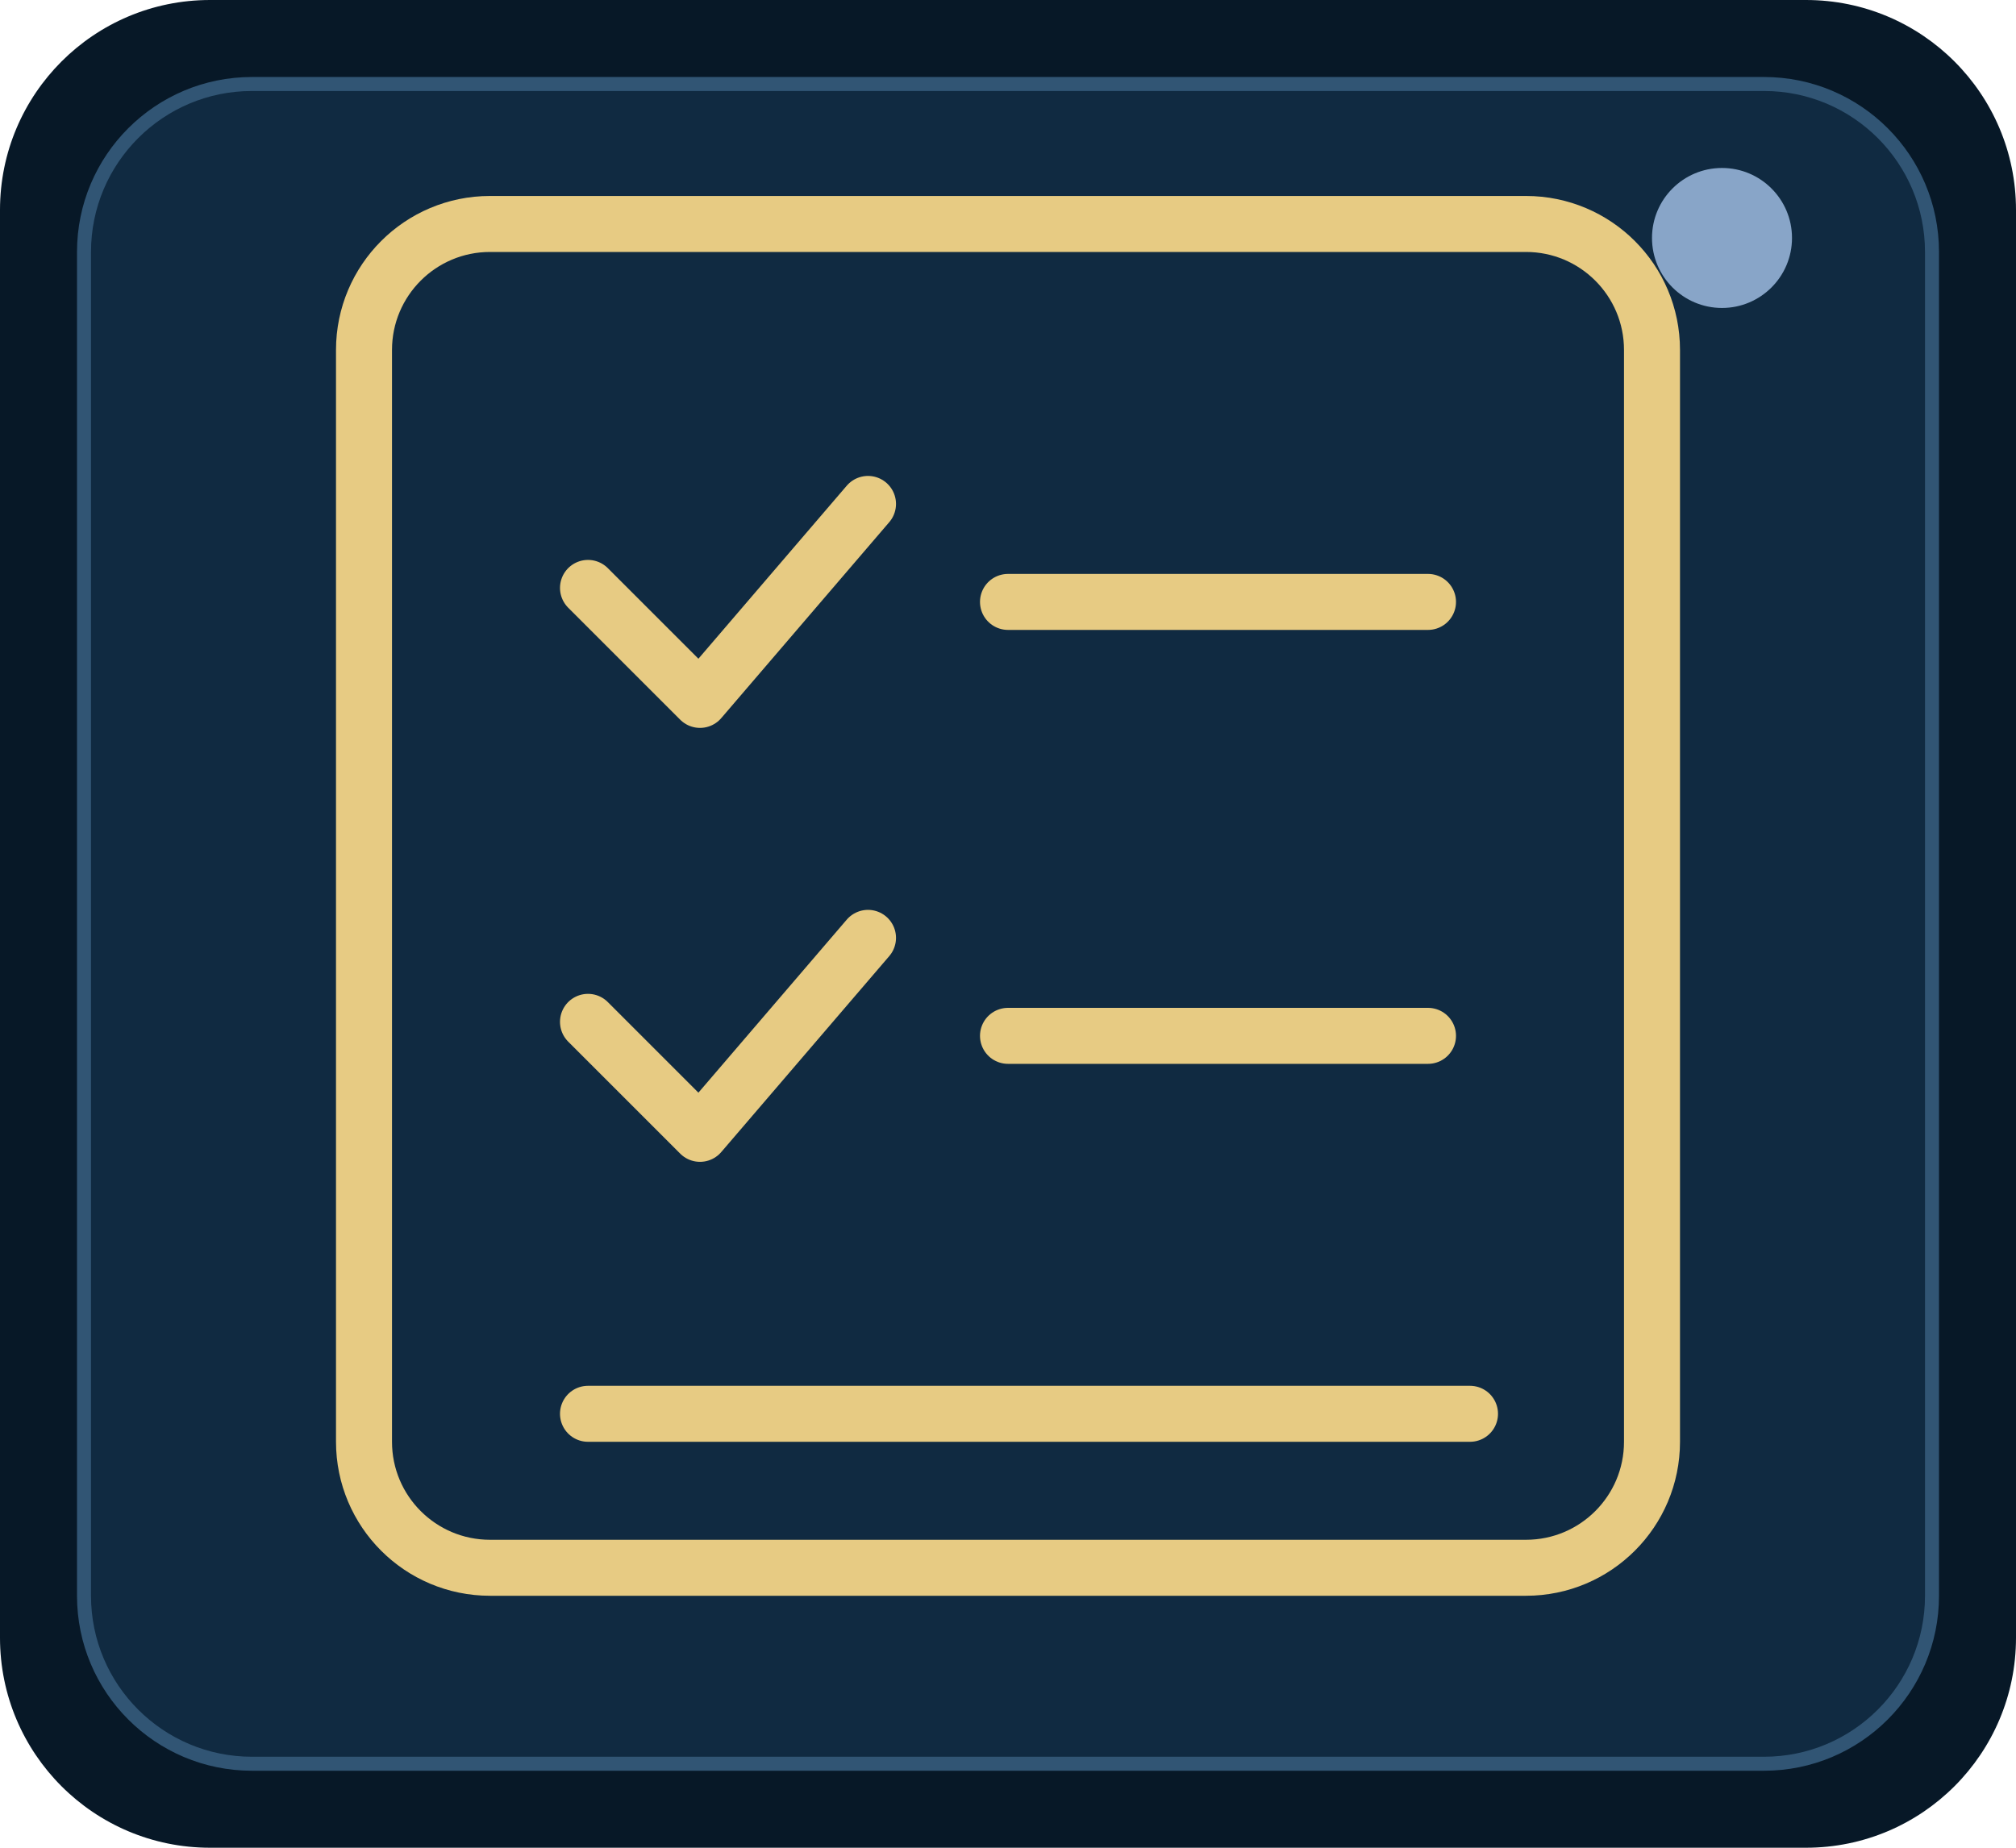
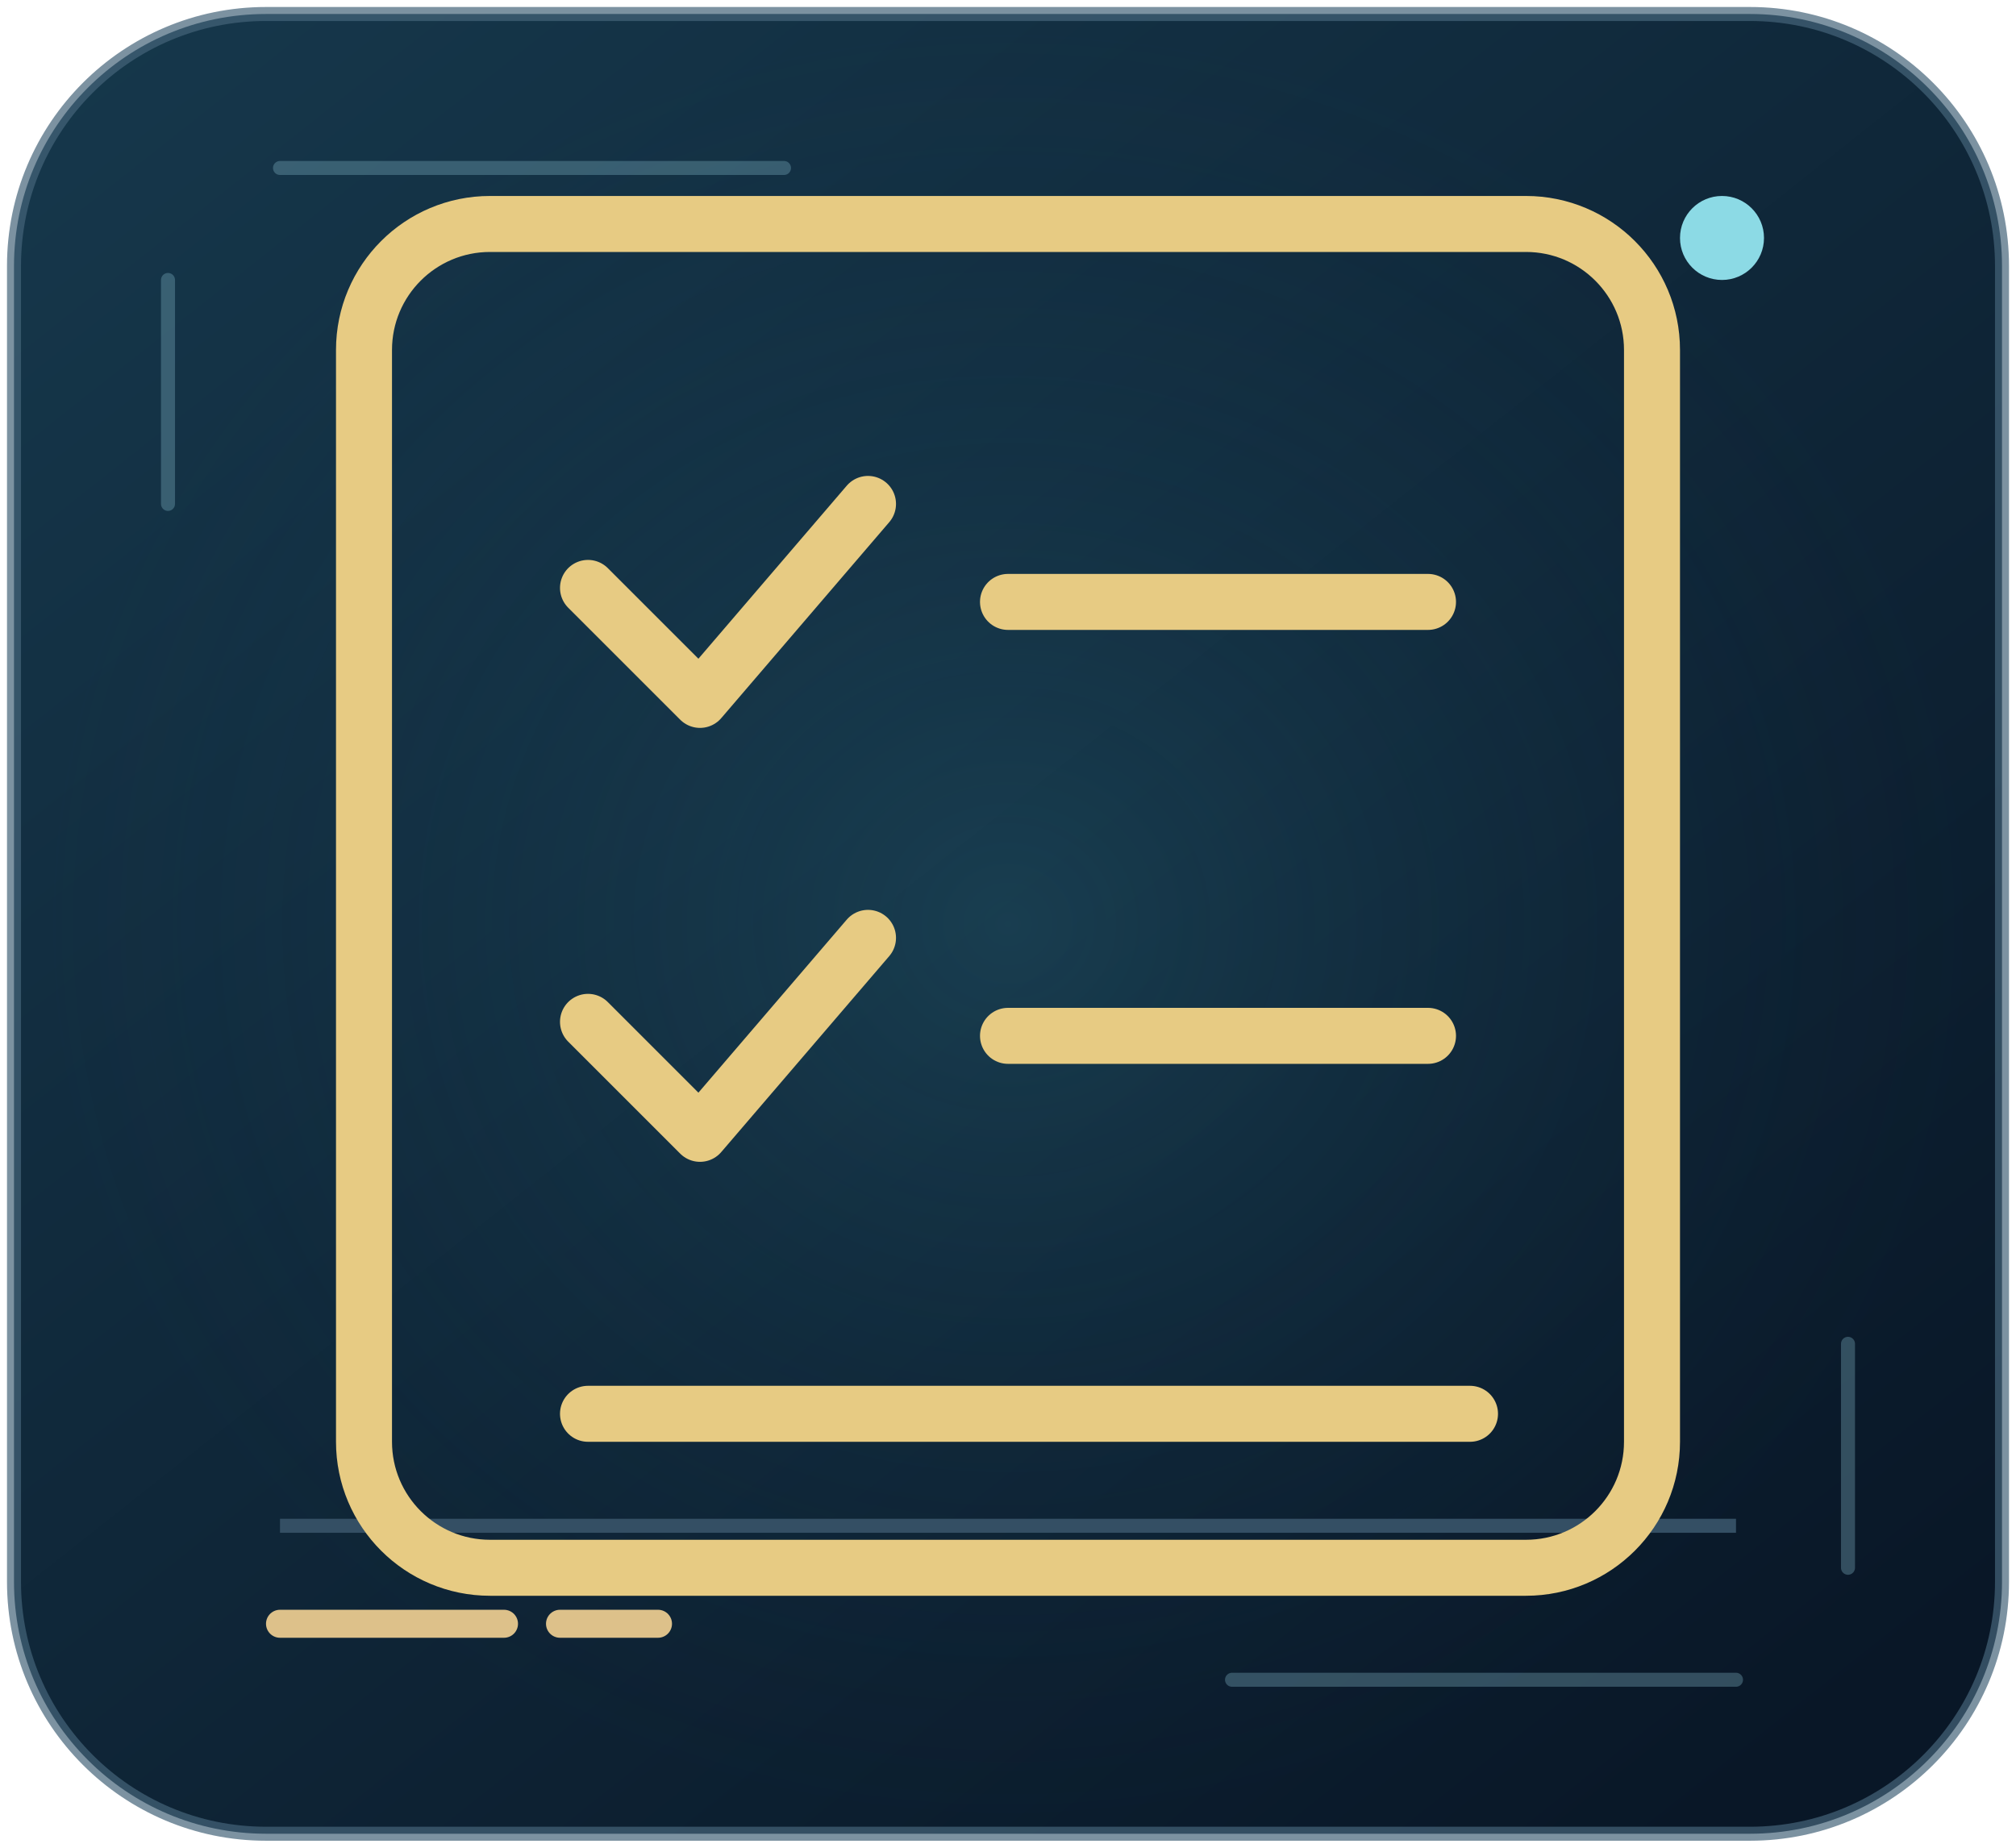
<svg xmlns="http://www.w3.org/2000/svg" viewBox="0 0 144 132" role="img" aria-labelledby="title">
-   <rect width="144" height="132" rx="15" fill="#071827" />
-   <rect x="6" y="6" width="132" height="120" rx="12" fill="#102a41" stroke="#315574" />
-   <circle cx="123" cy="17" r="5" fill="#a6c4ea" opacity=".8" />
+   <defs>
+     <linearGradient id="plate" x2=".85" y2="1">
+       <stop stop-color="#16384c" />
+       <stop offset="1" stop-color="#091727" />
+     </linearGradient>
+     <radialGradient id="light">
+       <stop stop-color="#3a90a4" stop-opacity=".22" />
+       <stop offset="1" stop-color="#1a425b" stop-opacity="0" />
+     </radialGradient>
+   </defs>
+   <rect x="1" y="1" width="142" height="130" rx="18" fill="url(#plate)" stroke="#45647a" stroke-opacity=".7" />
+   <rect x="2" y="2" width="140" height="128" rx="17" fill="url(#light)" />
+   <path d="M20 12h36M12 20v16M124 120h-36M132 112V96" stroke="#7eb2c4" stroke-opacity=".35" stroke-linecap="round" />
+   <path d="M20 109h104" stroke="#344f64" />
+   <path d="M20 116h16M40 116h7" stroke="#ddc18a" stroke-width="2" stroke-linecap="round" />
+   <circle cx="123" cy="17" r="3" fill="#8cdae5" />
  <g fill="none" stroke="#e7cb83" stroke-width="4" stroke-linecap="round" stroke-linejoin="round">
    <rect x="26" y="16" width="92" height="96" rx="9" />
    <path d="M42 42l8 8 12-14M72 43h30M42 73l8 8 12-14M72 74h30M42 101h63" />
  </g>
</svg>
